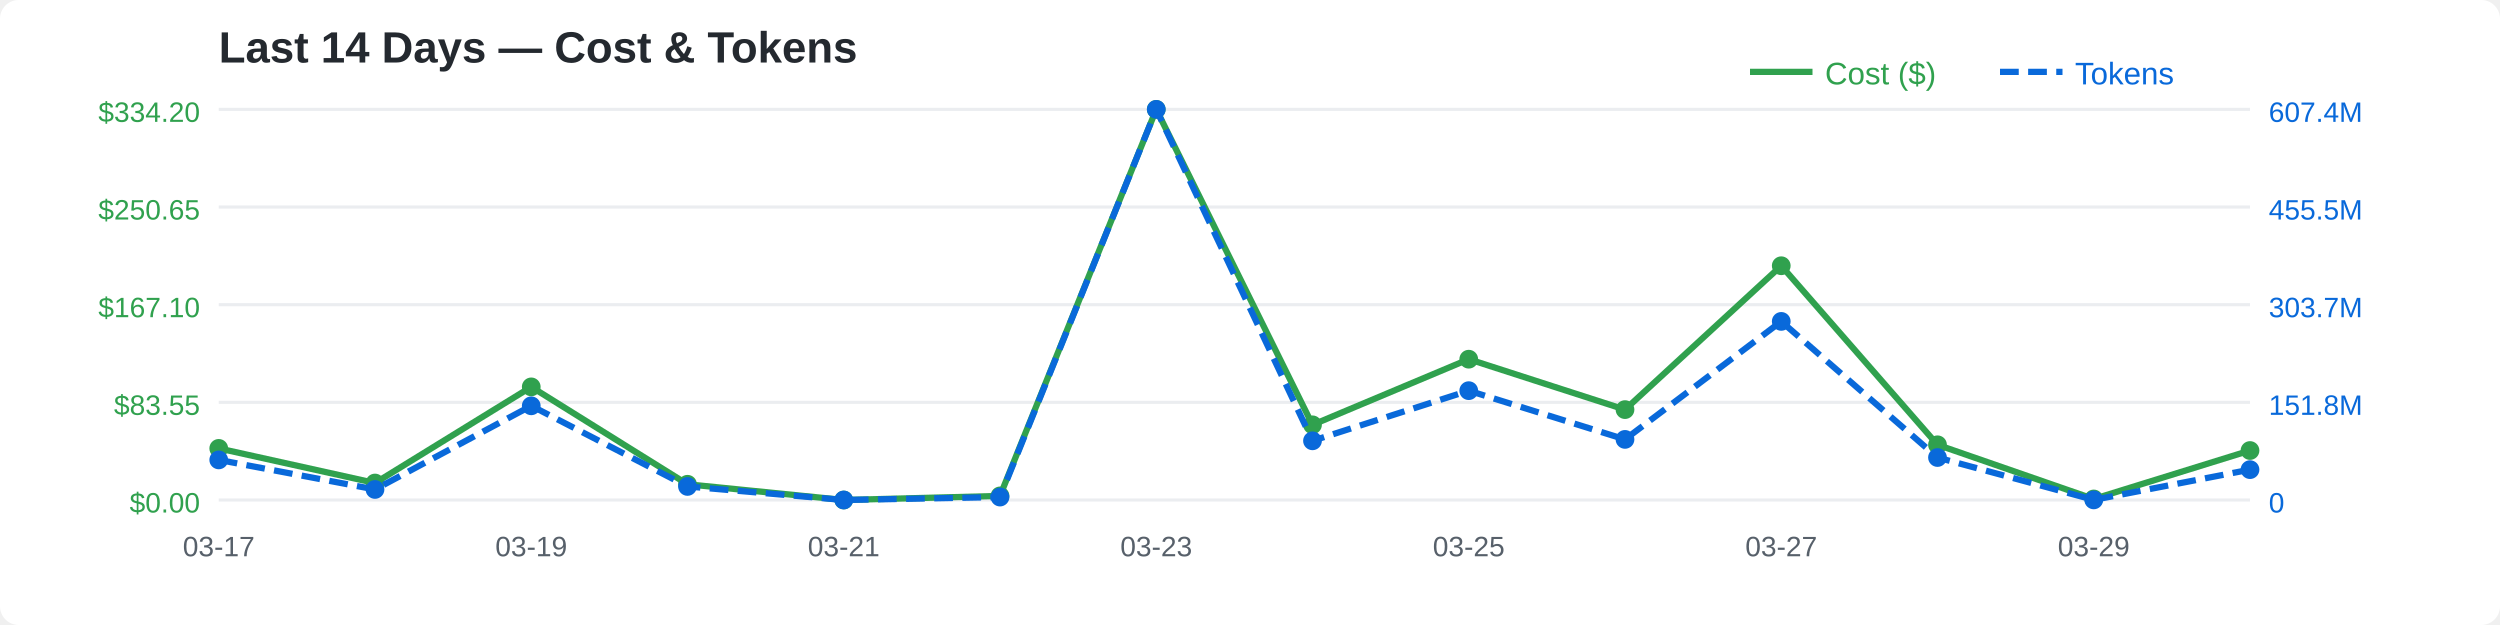
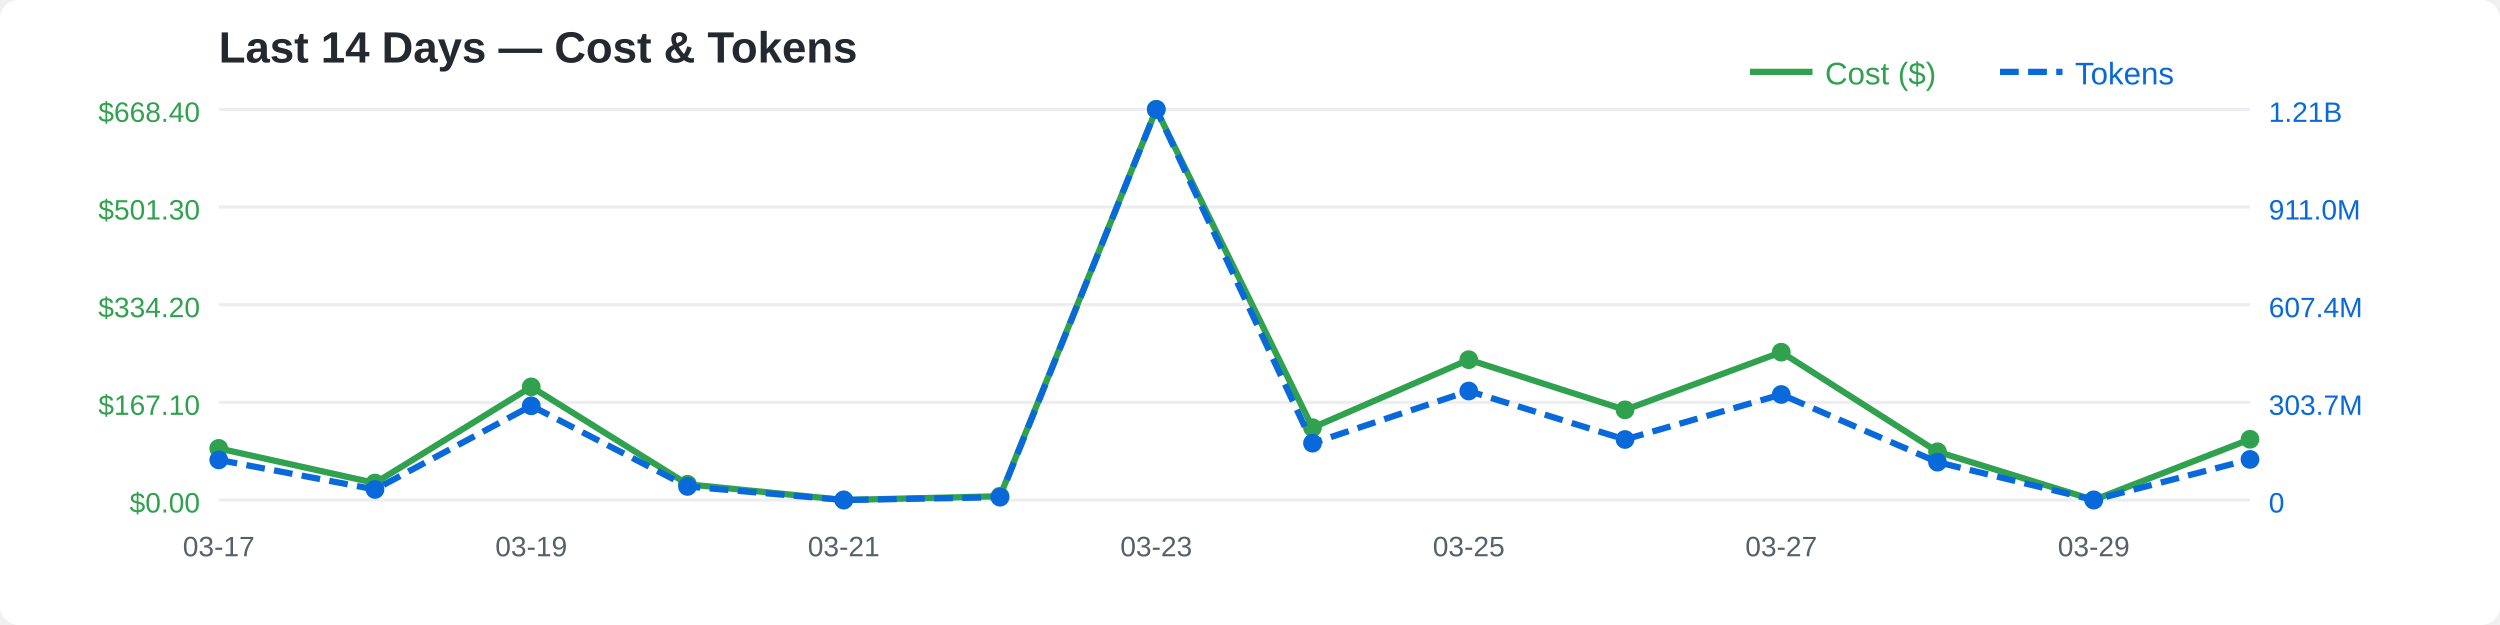
<svg xmlns="http://www.w3.org/2000/svg" width="800" height="200" viewBox="0 0 800 200">
  <rect width="800" height="200" fill="#ffffff" rx="6" />
  <text x="70" y="20" font-family="Arial, sans-serif" font-size="14" fill="#24292f" font-weight="bold">Last 14 Days — Cost &amp; Tokens</text>
  <line x1="70" y1="35.0" x2="720" y2="35.0" stroke="#ebedf0" stroke-width="1" />
  <line x1="70" y1="66.25" x2="720" y2="66.25" stroke="#ebedf0" stroke-width="1" />
  <line x1="70" y1="97.5" x2="720" y2="97.5" stroke="#ebedf0" stroke-width="1" />
  <line x1="70" y1="128.75" x2="720" y2="128.75" stroke="#ebedf0" stroke-width="1" />
  <line x1="70" y1="160.0" x2="720" y2="160.0" stroke="#ebedf0" stroke-width="1" />
  <text x="70.0" y="178" font-family="Arial, sans-serif" font-size="9" fill="#57606a" text-anchor="middle">03-17</text>
  <text x="170.0" y="178" font-family="Arial, sans-serif" font-size="9" fill="#57606a" text-anchor="middle">03-19</text>
  <text x="270.0" y="178" font-family="Arial, sans-serif" font-size="9" fill="#57606a" text-anchor="middle">03-21</text>
  <text x="370.0" y="178" font-family="Arial, sans-serif" font-size="9" fill="#57606a" text-anchor="middle">03-23</text>
  <text x="470.0" y="178" font-family="Arial, sans-serif" font-size="9" fill="#57606a" text-anchor="middle">03-25</text>
  <text x="570.0" y="178" font-family="Arial, sans-serif" font-size="9" fill="#57606a" text-anchor="middle">03-27</text>
  <text x="670.0" y="178" font-family="Arial, sans-serif" font-size="9" fill="#57606a" text-anchor="middle">03-29</text>
-   <text x="64" y="39.0" font-family="Arial, sans-serif" font-size="9" fill="#30a14e" text-anchor="end">$334.20</text>
-   <text x="64" y="70.25" font-family="Arial, sans-serif" font-size="9" fill="#30a14e" text-anchor="end">$250.65</text>
-   <text x="64" y="101.5" font-family="Arial, sans-serif" font-size="9" fill="#30a14e" text-anchor="end">$167.10</text>
-   <text x="64" y="132.75" font-family="Arial, sans-serif" font-size="9" fill="#30a14e" text-anchor="end">$83.55</text>
+   <text x="64" y="39.0" font-family="Arial, sans-serif" font-size="9" fill="#30a14e" text-anchor="end">$668.40</text>
+   <text x="64" y="70.25" font-family="Arial, sans-serif" font-size="9" fill="#30a14e" text-anchor="end">$501.30</text>
+   <text x="64" y="101.5" font-family="Arial, sans-serif" font-size="9" fill="#30a14e" text-anchor="end">$334.20</text>
+   <text x="64" y="132.75" font-family="Arial, sans-serif" font-size="9" fill="#30a14e" text-anchor="end">$167.10</text>
  <text x="64" y="164.0" font-family="Arial, sans-serif" font-size="9" fill="#30a14e" text-anchor="end">$0.00</text>
-   <text x="726" y="39.0" font-family="Arial, sans-serif" font-size="9" fill="#0969da">607.4M</text>
-   <text x="726" y="70.25" font-family="Arial, sans-serif" font-size="9" fill="#0969da">455.5M</text>
-   <text x="726" y="101.5" font-family="Arial, sans-serif" font-size="9" fill="#0969da">303.7M</text>
-   <text x="726" y="132.75" font-family="Arial, sans-serif" font-size="9" fill="#0969da">151.8M</text>
+   <text x="726" y="39.0" font-family="Arial, sans-serif" font-size="9" fill="#0969da">1.21B</text>
+   <text x="726" y="70.25" font-family="Arial, sans-serif" font-size="9" fill="#0969da">911.0M</text>
+   <text x="726" y="101.5" font-family="Arial, sans-serif" font-size="9" fill="#0969da">607.4M</text>
+   <text x="726" y="132.75" font-family="Arial, sans-serif" font-size="9" fill="#0969da">303.7M</text>
  <text x="726" y="164.0" font-family="Arial, sans-serif" font-size="9" fill="#0969da">0</text>
-   <polyline points="70.0,143.482 120.0,154.568 170.0,123.802 220.0,154.966 270.0,160.0 320.0,158.688 370.0,35.0 420.0,135.947 470.0,114.943 520.0,131.076 570.0,85.039 620.0,142.334 670.0,159.67 720.0,144.168" fill="none" stroke="#30a14e" stroke-width="2" />
+   <polyline points="70.0,143.482 120.0,154.568 170.0,123.802 220.0,154.966 270.0,160.0 320.0,158.795 370.0,35.0 420.0,136.859 470.0,115.101 520.0,131.16 570.0,112.691 620.0,144.567 670.0,160.0 720.0,140.566" fill="none" stroke="#30a14e" stroke-width="2" />
  <circle cx="70.0" cy="143.482" r="3" fill="#30a14e">
    </circle>
  <circle cx="120.0" cy="154.568" r="3" fill="#30a14e">
    </circle>
  <circle cx="170.0" cy="123.802" r="3" fill="#30a14e">
    </circle>
  <circle cx="220.0" cy="154.966" r="3" fill="#30a14e">
    </circle>
  <circle cx="270.0" cy="160.0" r="3" fill="#30a14e">
    </circle>
-   <circle cx="320.0" cy="158.688" r="3" fill="#30a14e">
+   <circle cx="320.0" cy="158.795" r="3" fill="#30a14e">
    </circle>
  <circle cx="370.0" cy="35.0" r="3" fill="#30a14e">
    </circle>
-   <circle cx="420.0" cy="135.947" r="3" fill="#30a14e">
+   <circle cx="420.0" cy="136.859" r="3" fill="#30a14e">
    </circle>
-   <circle cx="470.0" cy="114.943" r="3" fill="#30a14e">
+   <circle cx="470.0" cy="115.101" r="3" fill="#30a14e">
    </circle>
-   <circle cx="520.0" cy="131.076" r="3" fill="#30a14e">
+   <circle cx="520.0" cy="131.16" r="3" fill="#30a14e">
    </circle>
-   <circle cx="570.0" cy="85.039" r="3" fill="#30a14e">
+   <circle cx="570.0" cy="112.691" r="3" fill="#30a14e">
    </circle>
-   <circle cx="620.0" cy="142.334" r="3" fill="#30a14e">
+   <circle cx="620.0" cy="144.567" r="3" fill="#30a14e">
    </circle>
-   <circle cx="670.0" cy="159.67" r="3" fill="#30a14e">
+   <circle cx="670.0" cy="160.0" r="3" fill="#30a14e">
    </circle>
-   <circle cx="720.0" cy="144.168" r="3" fill="#30a14e">
+   <circle cx="720.0" cy="140.566" r="3" fill="#30a14e">
    </circle>
-   <polyline points="70.0,147.169 120.0,156.63 170.0,129.859 220.0,155.662 270.0,160.0 320.0,159.062 370.0,35.0 420.0,141.06 470.0,125.012 520.0,140.608 570.0,102.848 620.0,146.405 670.0,159.969 720.0,150.284" fill="none" stroke="#0969da" stroke-width="2" stroke-dasharray="6,3" />
+   <polyline points="70.0,147.169 120.0,156.63 170.0,129.859 220.0,155.662 270.0,160.0 320.0,159.105 370.0,35.0 420.0,141.82 470.0,125.128 520.0,140.638 570.0,126.233 620.0,147.898 670.0,160.0 720.0,147.013" fill="none" stroke="#0969da" stroke-width="2" stroke-dasharray="6,3" />
  <circle cx="70.0" cy="147.169" r="3" fill="#0969da">
    </circle>
  <circle cx="120.0" cy="156.63" r="3" fill="#0969da">
    </circle>
  <circle cx="170.0" cy="129.859" r="3" fill="#0969da">
    </circle>
  <circle cx="220.0" cy="155.662" r="3" fill="#0969da">
    </circle>
  <circle cx="270.0" cy="160.0" r="3" fill="#0969da">
    </circle>
-   <circle cx="320.0" cy="159.062" r="3" fill="#0969da">
+   <circle cx="320.0" cy="159.105" r="3" fill="#0969da">
    </circle>
  <circle cx="370.0" cy="35.0" r="3" fill="#0969da">
    </circle>
-   <circle cx="420.0" cy="141.06" r="3" fill="#0969da">
+   <circle cx="420.0" cy="141.82" r="3" fill="#0969da">
    </circle>
-   <circle cx="470.0" cy="125.012" r="3" fill="#0969da">
+   <circle cx="470.0" cy="125.128" r="3" fill="#0969da">
    </circle>
-   <circle cx="520.0" cy="140.608" r="3" fill="#0969da">
+   <circle cx="520.0" cy="140.638" r="3" fill="#0969da">
    </circle>
-   <circle cx="570.0" cy="102.848" r="3" fill="#0969da">
+   <circle cx="570.0" cy="126.233" r="3" fill="#0969da">
    </circle>
-   <circle cx="620.0" cy="146.405" r="3" fill="#0969da">
+   <circle cx="620.0" cy="147.898" r="3" fill="#0969da">
    </circle>
-   <circle cx="670.0" cy="159.969" r="3" fill="#0969da">
+   <circle cx="670.0" cy="160.0" r="3" fill="#0969da">
    </circle>
-   <circle cx="720.0" cy="150.284" r="3" fill="#0969da">
+   <circle cx="720.0" cy="147.013" r="3" fill="#0969da">
    </circle>
  <line x1="560" y1="23" x2="580" y2="23" stroke="#30a14e" stroke-width="2" />
  <text x="584" y="27" font-family="Arial, sans-serif" font-size="10" fill="#30a14e">Cost ($)</text>
  <line x1="640" y1="23" x2="660" y2="23" stroke="#0969da" stroke-width="2" stroke-dasharray="6,3" />
  <text x="664" y="27" font-family="Arial, sans-serif" font-size="10" fill="#0969da">Tokens</text>
</svg>
